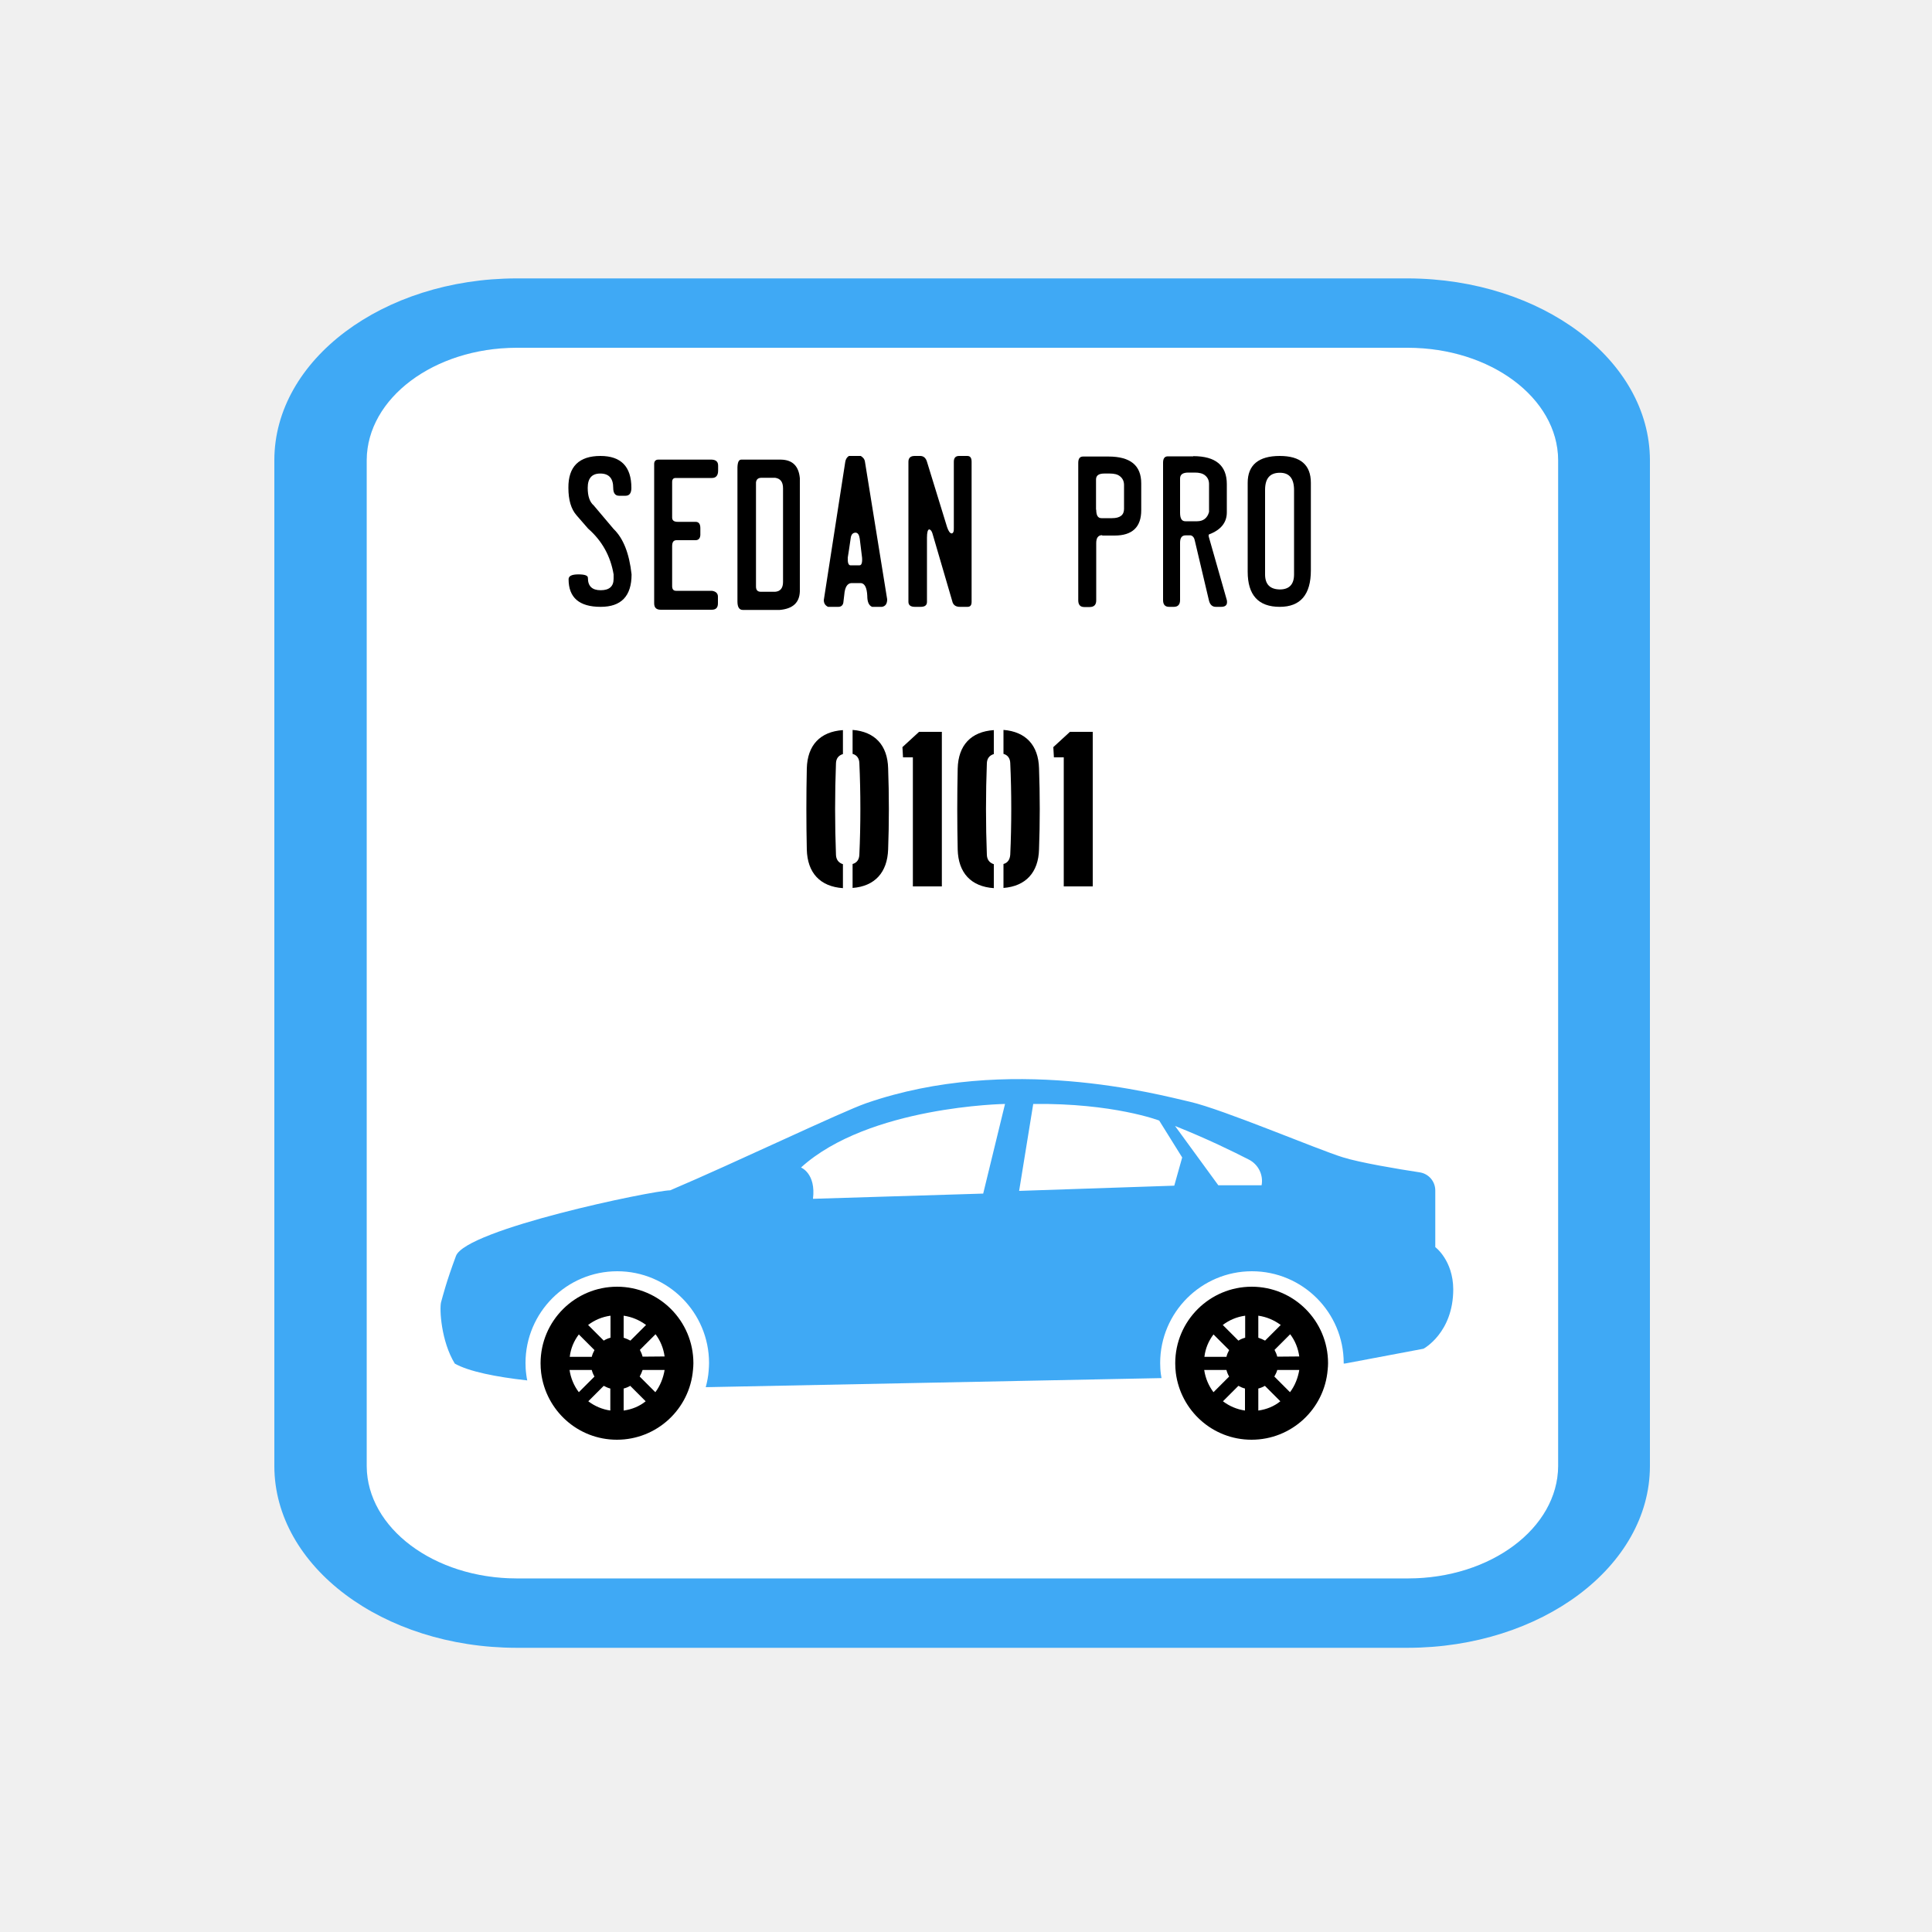
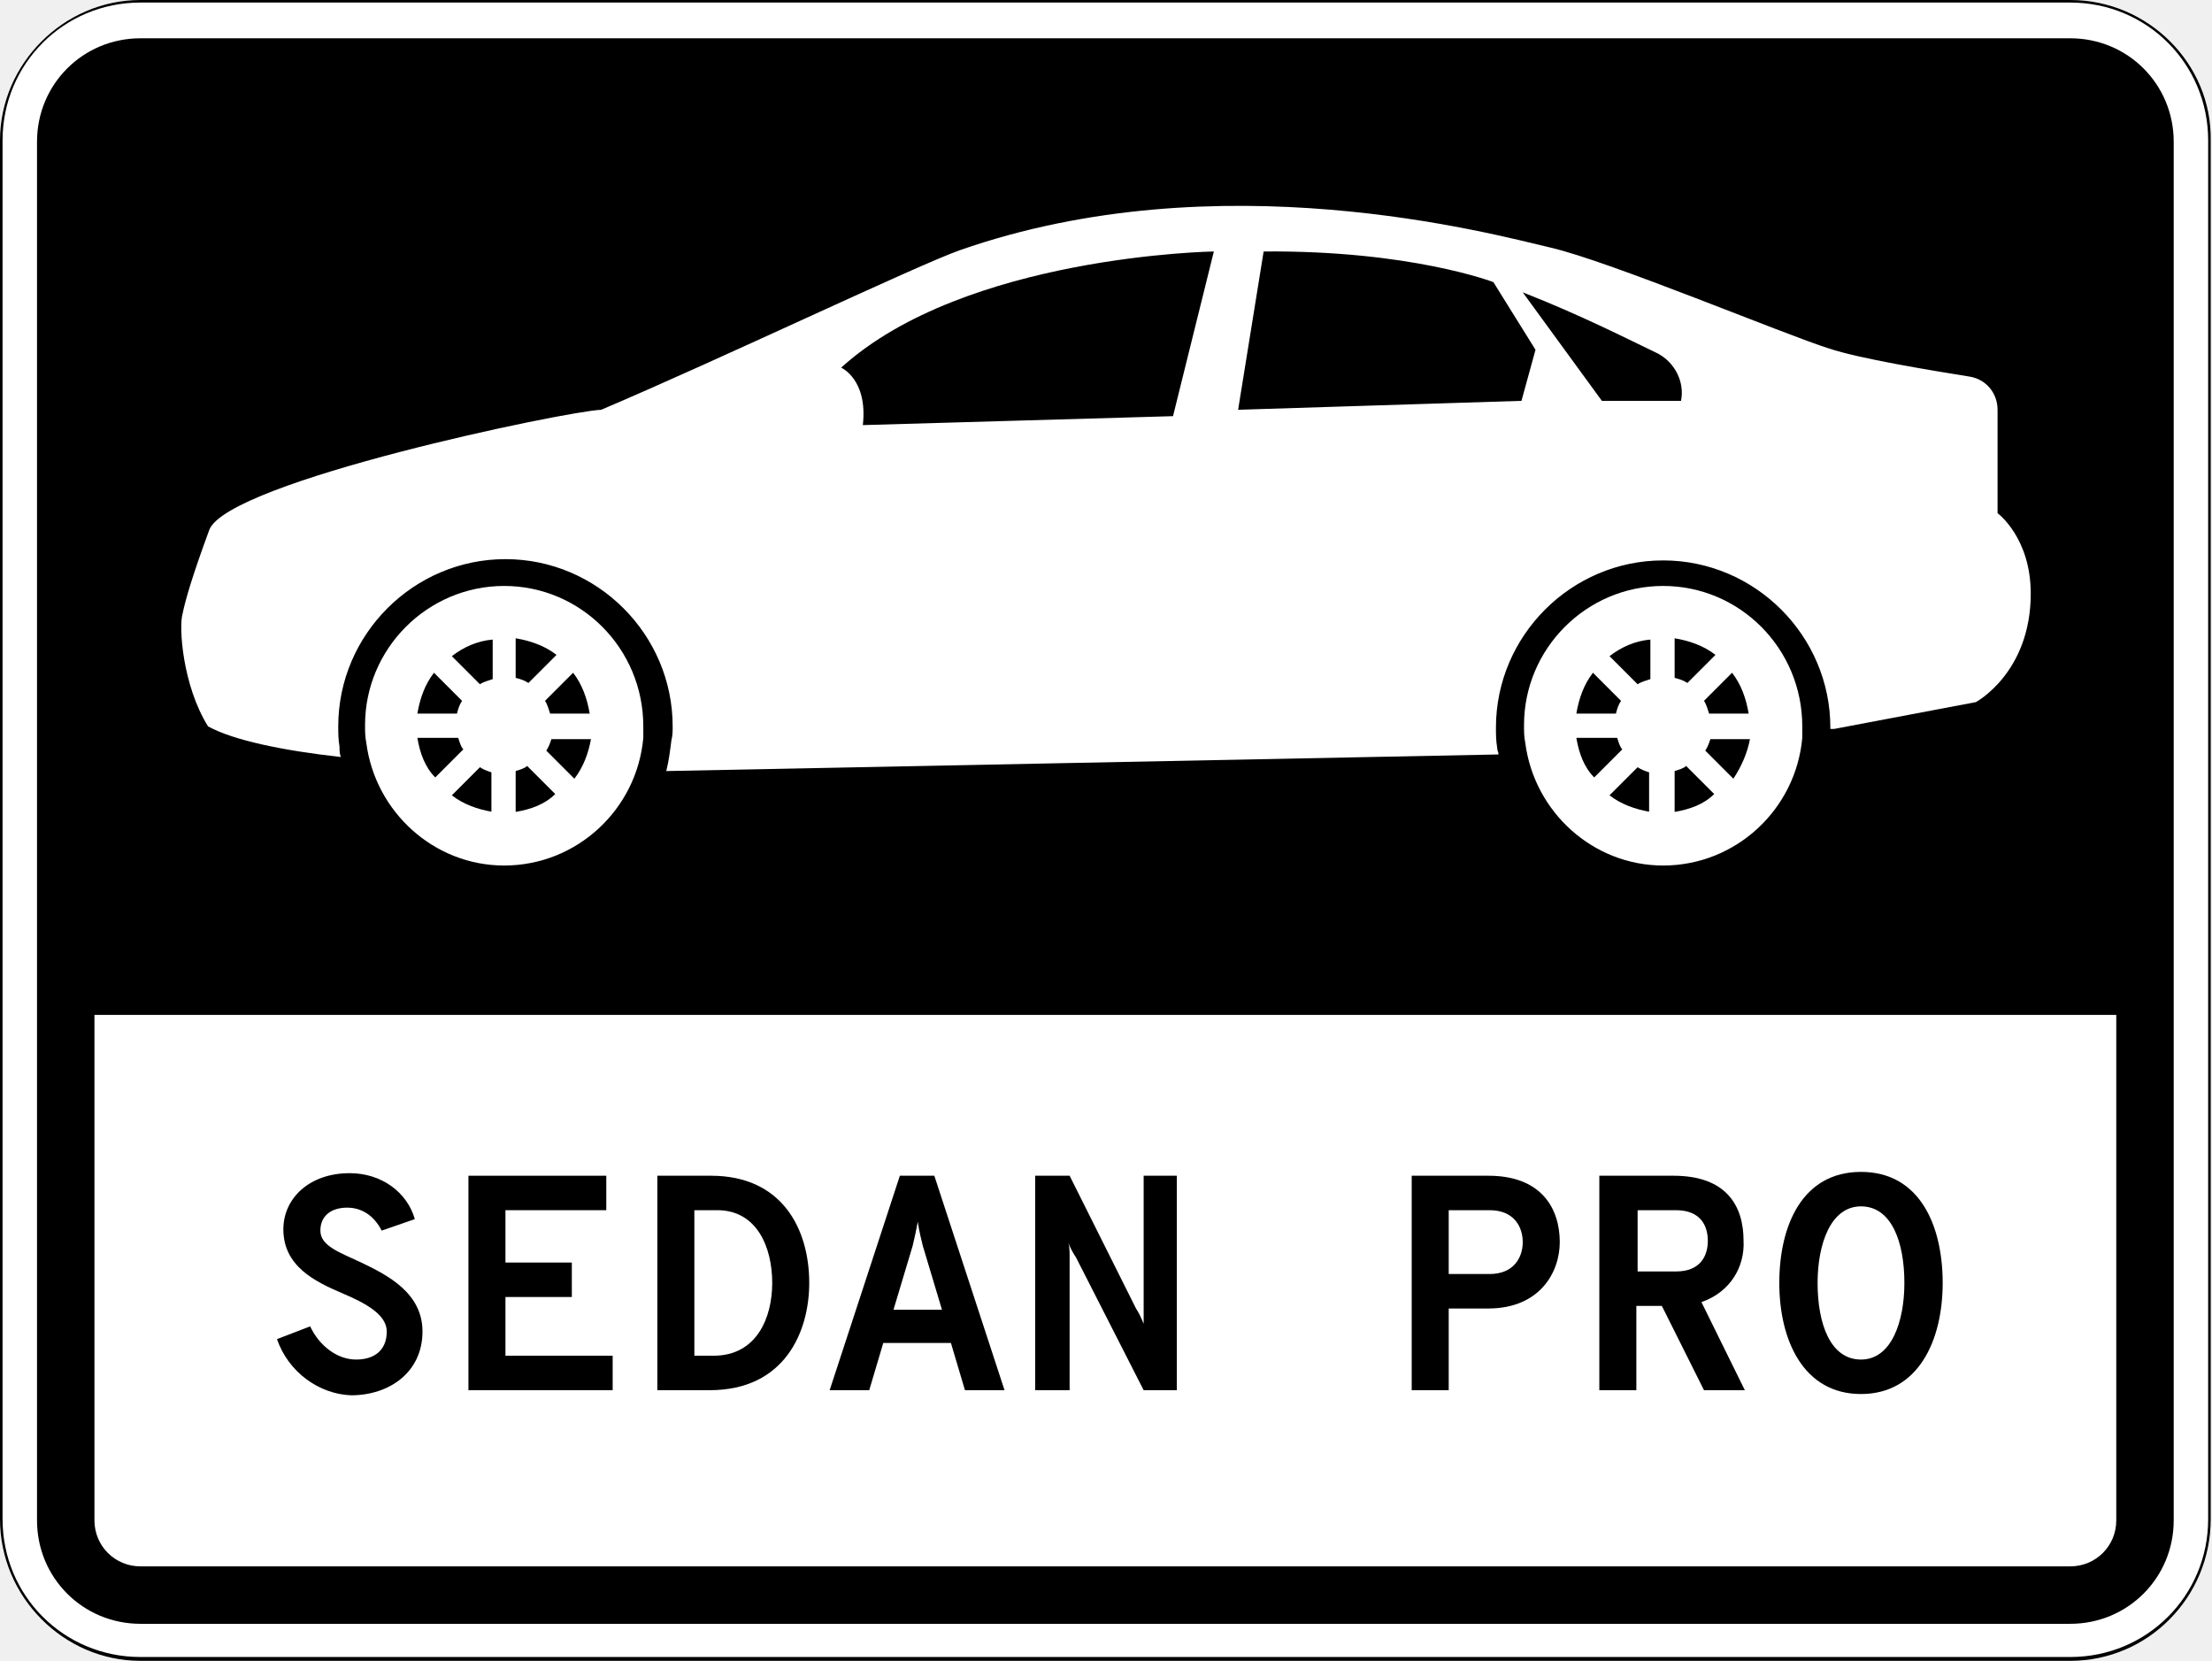
- <svg xmlns="http://www.w3.org/2000/svg" version="1.1" id="Layer_1" x="0px" y="0px" viewBox="0 0 1000 1000" style="enable-background:new 0 0 1000 1000;" xml:space="preserve">
+ <svg xmlns="http://www.w3.org/2000/svg" version="1.1" id="For_Sheets" x="0px" y="0px" viewBox="-412 435.9 173.3 130.1" style="enable-background:new -412 435.9 173.3 130.1;" xml:space="preserve">
  <style type="text/css">
	.st0{fill:#FFFFFF;}
- 	.st1{fill:#3FA9F5;}
</style>
-   <g id="XMLID_5_">
-     <path id="XMLID_19_" class="st0" d="M728.7,180H267.3c-42.7,0.1-77.3,26.1-77.5,58.1v520.8c0.2,32,34.8,58,77.5,58.1H729   c42.7-0.1,77.3-26.1,77.5-58.1V238.1C806.4,205.9,771.5,180,728.7,180z" />
-     <path id="XMLID_16_" class="st1" d="M267.3,144.1H729c69,0.3,124.8,42.2,125,94v520.8c-0.1,51.9-56.2,93.9-125.3,94H267.3   c-69.2-0.1-125.2-42.1-125.3-94V238.1C142.1,186.2,198.2,144.2,267.3,144.1z M729,180H267.3c-42.7,0.1-77.3,26.1-77.5,58.1v520.8   c0.2,32,34.8,58,77.5,58.1H729c42.7-0.1,77.3-26.1,77.5-58.1V238.1c-0.2-32.1-35-58.1-77.9-58.1H729z" />
-     <g id="XMLID_11_">
-       <path id="XMLID_49_" d="M310.8,236c10.6,0,16,5.5,16,16.5c0,2.7-1,4.1-3,4.1h-3.4c-2,0-3-1.4-3-4.1c0-4.9-2.2-7.4-6.7-7.4    c-4.4,0-6.5,2.5-6.5,7.4c0,4.3,1,7.3,3.1,9.1l10.3,12.2c5,4.8,8.1,12.6,9.3,23.5c0,11.2-5.3,16.8-16,16.8    c-11.1,0-16.6-4.8-16.6-14.3c0-1.7,1.7-2.5,5.1-2.5c3.3,0,5,0.6,4.9,1.9c0,4.2,2.2,6.3,6.6,6.3c4.5,0,6.7-2,6.7-5.9l0-2.3    c-1.6-9.5-6-17.4-13.2-23.7l-6-6.9c-2.8-3.2-4.2-7.9-4.2-14.2C294.1,241.5,299.7,236,310.8,236z" />
-       <path id="XMLID_51_" d="M340.7,237.9h27.7c2.2,0.1,3.3,1.1,3.3,3.1v2.6c0,2.5-1.1,3.8-3.2,3.8h-18.8c-1.2,0-1.8,0.7-1.8,2.1    l0,18.4c0,1.5,1,2.2,2.9,2.2h9.2c1.7,0,2.5,1.1,2.5,3.3v3.5c-0.1,1.8-1,2.7-2.5,2.7h-9.8c-1.6,0-2.3,1-2.3,3.1v20.7    c0,1.6,0.7,2.4,2,2.4h18.6c2.1,0.3,3.2,1.4,3.1,3.3v3.2c0,2.2-1,3.3-3.2,3.3H342c-2.3,0-3.4-1.1-3.4-3.3v-71.9    C338.5,238.8,339.3,237.9,340.7,237.9z" />
-       <path id="XMLID_53_" d="M383.7,237.9h20.5c6,0.1,9.2,3.3,9.8,9.6v58.6c-0.2,5.9-3.7,9-10.4,9.6h-19.1c-1.9,0-2.8-1.5-2.8-4.4    v-69.4C381.8,239.2,382.4,237.9,383.7,237.9z M391.3,249.7v53.9c0,1.8,0.8,2.7,2.5,2.7h7.4c2.7-0.2,4.1-1.9,4.1-5.1v-48.4    c0-3.3-1.3-5.1-4.1-5.5h-7C392.4,247.3,391.5,248.1,391.3,249.7z" />
-       <path id="XMLID_56_" d="M439.4,236h6.1c1.2,0.7,2,1.6,2.2,3l11.5,71.2c0,2.3-0.9,3.6-2.7,3.9h-5.1c-1.7-0.7-2.5-2.6-2.5-5.7    c-0.2-4.2-1.3-6.4-3.3-6.6l-4.9,0c-2.1,0.1-3.4,2.1-3.7,6l-0.5,4.2c-0.3,1.4-1.2,2.1-2.6,2.1h-5.3c-1.5-0.7-2.2-1.9-2.2-3.5    l11.1-71.5C437.7,237.7,438.4,236.6,439.4,236z M439.4,284.8l-0.6,3.8c-0.1,2.5,0.3,3.9,1.3,4h4.7c1.1,0.1,1.6-1.3,1.4-4l-1.2-9.8    c-0.3-1.9-0.9-3-2.1-3.1c-1.5,0-2.4,1-2.6,3L439.4,284.8z" />
-       <path id="XMLID_59_" d="M476.3,236c1.7,0,2.9,1,3.5,3l10.4,33.8c0.7,2.1,1.5,3.2,2.3,3.3c0.8,0,1.3-0.9,1.2-2.8V239    c0-2,0.9-3,2.7-3h4.3c1.5,0,2.2,1,2.2,3v72.5c0,1.8-0.7,2.6-2.1,2.6h-4c-1.8,0-3.1-0.7-3.7-2.2l-10.5-35.9c-0.4-1.2-0.9-1.8-1.6-2    c-0.8,0.1-1.2,1.5-1.2,4.3v33.2c0,1.8-1.1,2.6-3.3,2.6h-3c-2.2,0-3.3-0.9-3.3-2.6V239c0-2,1.1-3,3.2-3H476.3z" />
-       <path id="XMLID_61_" d="M570.5,277c-2.1,0-3.1,1.4-3.1,4.1v29.7c0,2.2-1.1,3.4-3.4,3.4h-2.8c-2.1,0-3.1-1.2-3.1-3.5v-71.1    c0-2.2,0.8-3.3,2.5-3.3h13.1c11.4,0,17,4.6,17,13.9v13.9c0,8.7-4.6,13.1-13.8,13.1H570.5z M567.4,263.8c0,3,0.9,4.4,2.7,4.4h5.5    c4.1,0,6.2-1.6,6.2-4.8v-12.3c0-2-0.7-3.4-2-4.5s-3.1-1.5-5.4-1.5h-2.8c-2.9,0-4.3,1-4.3,3.1V263.8z" />
-       <path id="XMLID_64_" d="M617.6,236.1c11.6,0,17.4,4.8,17.4,14.5v14.6c0,5.3-3.1,9.1-9.2,11.4c-0.3,0.2-0.3,0.7,0,1.7l9.2,32.3    c0.1,0.4,0.1,0.7,0.1,1.1c0,1.6-1,2.4-3.1,2.4h-2.7c-1.9,0-3.1-1.2-3.6-3.5l-7.2-30.5c-0.3-1.7-1-2.7-2.2-3h-2.6    c-2,0-2.9,1.3-2.9,3.8v29.7c0,2.3-1.1,3.5-3.2,3.5h-2.5c-2.1,0-3.1-1.2-3.1-3.5v-71.1c0-2.2,0.8-3.3,2.5-3.3H617.6z M610.8,265.4    c0,3,0.9,4.4,2.7,4.4h6.1c3.2,0,5.3-1.6,6.2-4.8v-14.4c0-2-0.7-3.4-2-4.5s-3.1-1.5-5.4-1.5h-3.3c-2.9,0-4.3,1-4.3,3.1V265.4z" />
-       <path id="XMLID_67_" d="M662.4,236c10.7,0,16.1,4.6,16.1,13.9v45.3c0,12.6-5.4,18.9-16.1,18.9c-11.1,0-16.6-6.1-16.6-18.2v-46    C645.8,240.7,651.4,236,662.4,236z M654.8,253.6v43.7c0,5.1,2.5,7.7,7.6,7.8c4.9,0,7.4-2.6,7.4-7.8v-43.6c0-6-2.4-9-7.3-9    C657.3,244.7,654.8,247.6,654.8,253.6z" />
+   <g>
+     <g>
+       <path class="st0" d="M-400.9,565.9c-6,0-10.9-4.9-10.9-10.9V447c-0.1-6.1,4.8-11,10.9-11h151.2c6,0,10.9,4.9,10.9,10.9v108    c0,6-4.9,10.9-10.9,10.9h-151.2V565.9z" />
+       <path d="M-249.8,436.1c6,0,10.8,4.8,10.8,10.8v108c0,6-4.8,10.8-10.8,10.8H-401c-6,0-10.8-4.8-10.8-10.8v-108    c0-6,4.8-10.8,10.8-10.8H-249.8 M-249.8,435.9H-401c-6,0-11,5-11,11v108c0,6.1,5,11.1,11,11.1h151.2c6.1,0,11-5,11-11.1v-108    C-238.7,440.9-243.7,435.9-249.8,435.9L-249.8,435.9z" />
    </g>
-   </g>
-   <g id="XMLID_6_">
-     <path id="XMLID_7_" d="M417.6,397.8c0.3-12.1,6.9-19.1,18.7-19.9v12.4c-2.3,0.7-3.5,2.3-3.6,4.7c-0.6,15.3-0.6,32.2,0,47.5   c0.1,2.5,1.4,4.1,3.6,4.8v12.4c-11.8-0.8-18.4-7.9-18.7-20C417.3,426.2,417.3,411.3,417.6,397.8z M441.3,447.2   c2.2-0.6,3.4-2.3,3.5-4.8c0.7-15.3,0.7-32.2,0-47.5c-0.1-2.4-1.3-4.1-3.5-4.7v-12.4c11.5,0.9,18.1,7.9,18.4,19.9   c0.5,13.6,0.5,28.5,0,41.9c-0.4,12-6.9,19.1-18.4,20V447.2z" />
-     <path id="XMLID_72_" d="M472.5,392h-5.1l-0.3-5.3l8.6-7.9h11.8v80h-15V392z" />
-     <path id="XMLID_74_" d="M495.7,397.8c0.3-12.1,6.9-19.1,18.7-19.9v12.4c-2.3,0.7-3.5,2.3-3.6,4.7c-0.6,15.3-0.6,32.2,0,47.5   c0.1,2.5,1.4,4.1,3.6,4.8v12.4c-11.8-0.8-18.4-7.9-18.7-20C495.4,426.2,495.4,411.3,495.7,397.8z M519.4,447.2   c2.2-0.6,3.3-2.3,3.5-4.8c0.7-15.3,0.7-32.2,0-47.5c-0.1-2.4-1.3-4.1-3.5-4.7v-12.4c11.5,0.9,18.1,7.9,18.4,19.9   c0.5,13.6,0.5,28.5,0,41.9c-0.3,12-6.9,19.1-18.4,20V447.2z" />
-     <path id="XMLID_77_" d="M550.6,392h-5.1l-0.3-5.3l8.6-7.9h11.8v80h-15V392z" />
-   </g>
-   <g id="XMLID_10_">
-     <g id="XMLID_12_">
-       <path id="XMLID_39_" d="M319.4,666c-21.8,0-39.6,17.7-39.6,39.6c0,1.7,0.1,3.3,0.3,5c2.5,19.5,19,34.6,39.2,34.6    c20.7,0,37.7-15.9,39.4-36.2c0.1-1.1,0.2-2.2,0.2-3.4C358.9,683.7,341.2,666,319.4,666z M299.6,690.7l8.1,8.1    c-0.6,1.1-1.1,2.2-1.4,3.5h-11.4C295.4,697.9,297.1,694,299.6,690.7z M294.8,709.1h11.5c0.3,1.2,0.8,2.4,1.4,3.4l-8.1,8.1    C297.1,717.3,295.4,713.3,294.8,709.1z M316,730.1c-4.3-0.6-8.2-2.3-11.5-4.8l8-8c1.1,0.6,2.2,1.1,3.4,1.4V730.1z M316,692.4    c-1.2,0.3-2.4,0.8-3.5,1.5l-8.1-8.1c3.3-2.5,7.2-4.2,11.6-4.8V692.4z M322.8,681c4.3,0.6,8.2,2.3,11.6,4.8l-8.1,8.1    c-1.1-0.6-2.3-1.1-3.5-1.5L322.8,681L322.8,681z M322.8,730.1v-11.4c1.2-0.3,2.4-0.8,3.4-1.4l8,8    C331,727.9,327.1,729.5,322.8,730.1z M339.2,720.6l-8.1-8.1c0.6-1.1,1.1-2.2,1.5-3.4h11.4C343.3,713.3,341.7,717.3,339.2,720.6z     M332.6,702.2c-0.3-1.2-0.8-2.4-1.4-3.5l8.1-8.1c2.5,3.3,4.1,7.2,4.7,11.5L332.6,702.2L332.6,702.2z" />
-       <path id="XMLID_29_" d="M647.9,666c-21.8,0-39.6,17.7-39.6,39.6c0,1.7,0.1,3.3,0.3,5c2.5,19.5,19,34.6,39.2,34.6    c20.7,0,37.7-15.9,39.4-36.2c0.1-1.1,0.2-2.2,0.2-3.4C687.4,683.7,669.7,666,647.9,666z M628.1,690.7l8.1,8.1    c-0.6,1.1-1.1,2.2-1.4,3.5h-11.4C623.9,697.9,625.6,694,628.1,690.7z M623.3,709.1h11.5c0.3,1.2,0.8,2.4,1.4,3.4l-8.1,8.1    C625.6,717.3,623.9,713.3,623.3,709.1z M644.5,730.1c-4.3-0.6-8.2-2.3-11.5-4.8l8-8c1.1,0.6,2.2,1.1,3.4,1.4V730.1z M644.5,692.4    c-1.2,0.3-2.4,0.8-3.5,1.5l-8.1-8.1c3.3-2.5,7.2-4.2,11.6-4.8V692.4L644.5,692.4z M651.3,681c4.3,0.6,8.2,2.3,11.6,4.8l-8.1,8.1    c-1.1-0.6-2.3-1.1-3.5-1.5V681L651.3,681z M651.3,730.1v-11.4c1.2-0.3,2.4-0.8,3.4-1.4l8,8C659.5,727.9,655.6,729.5,651.3,730.1z     M667.7,720.6l-8.1-8.1c0.6-1.1,1.2-2.2,1.5-3.4h11.4C671.8,713.3,670.2,717.3,667.7,720.6z M661.1,702.2    c-0.3-1.2-0.8-2.4-1.4-3.5l8.1-8.1c2.5,3.3,4.1,7.2,4.7,11.5L661.1,702.2L661.1,702.2z" />
-       <path id="XMLID_13_" class="st1" d="M742.9,645.5v-29.3c0-4.7-3.4-8.7-8.1-9.4c-11.2-1.7-30.9-5-39.8-7.8    c-12.7-3.9-62-24.8-79-28.7c-17.1-3.9-94-24.8-167.6,0.7c-12.5,4.3-68.5,31.1-101.5,45.1c-9.7,0.2-105.8,20.2-110.9,34    c-5.1,13.7-6.7,20.4-7.7,23.9c-0.9,3.5,0,20.2,7.1,31.8c7.3,4.1,21.3,6.9,37.5,8.7c-0.2-1-0.4-2-0.5-3c-0.3-2.1-0.4-4.1-0.4-6    c0-26.2,21.3-47.5,47.5-47.5c26.2,0,47.5,21.3,47.5,47.5c0,1.3-0.1,2.7-0.2,4c-0.2,2.9-0.8,5.8-1.5,8.5c0,0,0.1,0,0.1,0l235.8-4.7    c-0.1-0.6-0.2-1.2-0.3-1.8c-0.3-2.1-0.4-4.1-0.4-6c0-26.2,21.3-47.5,47.5-47.5c26.2,0,47.5,21.3,47.5,47.5c0,0.1,0,0.2,0,0.3    l1-0.1l40.3-7.6c0,0,15.4-8.2,15.4-30.8C752.1,652.3,742.9,645.5,742.9,645.5z M508.9,617.8l-88.1,2.7c1.6-13.2-6.2-16.2-6.2-16.2    c35-31.8,105.6-32.9,105.6-32.9L508.9,617.8z M607.8,613.7l-80.3,2.7l7.3-45c41.5-0.5,65.2,8.6,65.2,8.6l11.9,19.1L607.8,613.7z     M653,613.5h-22.4l-22.4-30.7c16.8,6.7,30.2,13.3,38.2,17.4C651.3,602.7,654,608.1,653,613.5z" />
+     <path d="M-249.8,438.9H-401c-4.5,0-8.1,3.6-8.1,8.1v108c0,4.5,3.6,8.1,8.1,8.1h151.2c4.5,0,8.1-3.6,8.1-8.1V447   C-241.7,442.5-245.3,438.9-249.8,438.9z M-246.2,555c0,2-1.6,3.6-3.6,3.6H-401c-2,0-3.6-1.6-3.6-3.6v-39.6h158.4L-246.2,555   L-246.2,555z" />
+     <g>
+       <g>
+         <g>
+           <path class="st0" d="M-372.5,481.8c-6,0-10.9,4.9-10.9,10.9c0,0.5,0,0.9,0.1,1.4c0.7,5.4,5.3,9.6,10.8,9.6      c5.7,0,10.4-4.4,10.9-10c0-0.3,0-0.6,0-0.9C-361.6,486.7-366.5,481.8-372.5,481.8z M-378,488.6l2.2,2.2c-0.2,0.3-0.3,0.6-0.4,1      h-3.1C-379.1,490.6-378.7,489.5-378,488.6z M-379.3,493.7h3.2c0.1,0.3,0.2,0.7,0.4,0.9l-2.2,2.2      C-378.7,496-379.1,494.9-379.3,493.7z M-373.4,499.5c-1.2-0.2-2.3-0.6-3.2-1.3l2.2-2.2c0.3,0.2,0.6,0.3,0.9,0.4V499.5z       M-373.4,489.1c-0.3,0.1-0.7,0.2-1,0.4l-2.2-2.2c0.9-0.7,2-1.2,3.2-1.3V489.1z M-371.6,485.9c1.2,0.2,2.3,0.6,3.2,1.3l-2.2,2.2      c-0.3-0.2-0.6-0.3-1-0.4L-371.6,485.9L-371.6,485.9z M-371.6,499.5v-3.2c0.3-0.1,0.7-0.2,0.9-0.4l2.2,2.2      C-369.3,498.9-370.4,499.3-371.6,499.5z M-367,496.9l-2.2-2.2c0.2-0.3,0.3-0.6,0.4-0.9h3.1C-365.9,494.9-366.3,496-367,496.9z       M-368.9,491.8c-0.1-0.3-0.2-0.7-0.4-1l2.2-2.2c0.7,0.9,1.1,2,1.3,3.2L-368.9,491.8L-368.9,491.8z" />
+           <path class="st0" d="M-281.7,481.8c-6,0-10.9,4.9-10.9,10.9c0,0.5,0,0.9,0.1,1.4c0.7,5.4,5.3,9.6,10.8,9.6      c5.7,0,10.4-4.4,10.9-10c0-0.3,0-0.6,0-0.9C-270.8,486.7-275.7,481.8-281.7,481.8z M-287.2,488.6l2.2,2.2      c-0.2,0.3-0.3,0.6-0.4,1h-3.1C-288.3,490.6-287.9,489.5-287.2,488.6z M-288.5,493.7h3.2c0.1,0.3,0.2,0.7,0.4,0.9l-2.2,2.2      C-287.9,496-288.3,494.9-288.5,493.7z M-282.7,499.5c-1.2-0.2-2.3-0.6-3.2-1.3l2.2-2.2c0.3,0.2,0.6,0.3,0.9,0.4V499.5z       M-282.7,489.1c-0.3,0.1-0.7,0.2-1,0.4l-2.2-2.2c0.9-0.7,2-1.2,3.2-1.3L-282.7,489.1L-282.7,489.1z M-280.8,485.9      c1.2,0.2,2.3,0.6,3.2,1.3l-2.2,2.2c-0.3-0.2-0.6-0.3-1-0.4L-280.8,485.9L-280.8,485.9z M-280.8,499.5v-3.2      c0.3-0.1,0.7-0.2,0.9-0.4l2.2,2.2C-278.5,498.9-279.6,499.3-280.8,499.5z M-276.2,496.9l-2.2-2.2c0.2-0.3,0.3-0.6,0.4-0.9h3.1      C-275.1,494.9-275.6,496-276.2,496.9z M-278.1,491.8c-0.1-0.3-0.2-0.7-0.4-1l2.2-2.2c0.7,0.9,1.1,2,1.3,3.2L-278.1,491.8      L-278.1,491.8z" />
+           <path class="st0" d="M-255.5,476.1V468c0-1.3-0.9-2.4-2.2-2.6c-3.1-0.5-8.6-1.4-11-2.2c-3.5-1.1-17.1-6.8-21.8-7.9      c-4.7-1.1-26-6.9-46.3,0.2c-3.4,1.2-18.9,8.6-28.1,12.5c-2.7,0.1-29.2,5.6-30.7,9.4c-1.4,3.8-1.9,5.6-2.1,6.6      c-0.3,1,0,5.6,2,8.8c2,1.1,5.9,1.9,10.4,2.4c-0.1-0.3-0.1-0.5-0.1-0.8c-0.1-0.6-0.1-1.1-0.1-1.6c0-7.2,5.9-13.1,13.1-13.1      c7.2,0,13.1,5.9,13.1,13.1c0,0.4,0,0.7-0.1,1.1c-0.1,0.8-0.2,1.6-0.4,2.4c0,0,0,0,0,0l65.2-1.3c0-0.2-0.1-0.3-0.1-0.5      c-0.1-0.6-0.1-1.1-0.1-1.6c0-7.2,5.9-13.1,13.1-13.1c7.2,0,13.1,5.9,13.1,13.1c0,0,0,0.1,0,0.1l0.3,0l11.1-2.1      c0,0,4.3-2.3,4.3-8.5C-252.9,478-255.5,476.1-255.5,476.1z M-320.1,468.5l-24.3,0.7c0.4-3.6-1.7-4.5-1.7-4.5      c9.7-8.8,29.2-9.1,29.2-9.1L-320.1,468.5z M-292.8,467.3l-22.2,0.7l2-12.4c11.5-0.1,18,2.4,18,2.4l3.3,5.3L-292.8,467.3z       M-280.3,467.3h-6.2l-6.2-8.5c4.6,1.8,8.3,3.7,10.6,4.8C-280.8,464.3-280,465.8-280.3,467.3z" />
+         </g>
+       </g>
+     </g>
+     <g>
+       <path d="M-390.3,540.8l2.6-1c0.7,1.5,2.1,2.6,3.6,2.6c1.4,0,2.4-0.7,2.4-2.2c0-1.3-1.6-2.2-3.5-3c-2.1-0.9-4.6-2.1-4.6-5    c0-2.4,2-4.4,5.2-4.4c2.5,0,4.5,1.5,5.1,3.6l-2.6,0.9c-0.5-1-1.4-1.8-2.7-1.8c-1.2,0-2.1,0.6-2.1,1.8c0,1.2,1.5,1.7,3.2,2.5    c2.1,1,4.8,2.4,4.8,5.4c0,3.2-2.6,5-5.6,5C-387,545.1-389.4,543.4-390.3,540.8z" />
+       <path d="M-375.3,528h10.8v2.7h-7.9v4.1h5.2v2.7h-5.2v4.6h8.4v2.7h-11.3V528z" />
+       <path d="M-360.5,528h4.2c5.6,0,7.7,4.2,7.7,8.4c0,3.8-1.9,8.4-7.8,8.4h-4.1V528z M-356.1,542.1c3.4,0,4.6-3,4.6-5.7    c0-2.8-1.2-5.7-4.3-5.7h-1.8v11.4H-356.1z" />
+       <path d="M-337.5,541.1h-5.3l-1.1,3.7h-3.1l5.5-16.8h2.7l5.5,16.8h-3.1L-337.5,541.1z M-338.2,538.5l-1.5-5    c-0.1-0.4-0.3-1.2-0.4-1.9c-0.1,0.6-0.3,1.5-0.4,1.9l-1.5,5H-338.2z" />
+       <path d="M-330.9,528h2.7l5.2,10.4c0.2,0.3,0.4,0.7,0.6,1.2c0-0.5,0-0.9,0-1.2V528h2.6v16.8h-2.6l-5.3-10.4    c-0.2-0.3-0.5-0.8-0.6-1.2c0.1,0.4,0.1,0.8,0.1,1.2v10.4h-2.7V528z" />
+       <path d="M-301.3,528h5.9c4.2,0,5.6,2.6,5.6,5.2c0,2.4-1.6,5.2-5.6,5.2h-3.1v6.4h-2.9V528z M-295.3,535.7c1.9,0,2.6-1.3,2.6-2.5    c0-1.1-0.6-2.5-2.6-2.5h-3.2v5H-295.3z" />
+       <path d="M-278.7,537.9l3.4,6.9h-3.2l-3.3-6.6h-2v6.6h-2.9V528h5.8c4.2,0,5.5,2.4,5.5,5.1C-275.3,535.1-276.4,537.1-278.7,537.9z     M-283.7,535.5h3c1.9,0,2.5-1.2,2.5-2.4c0-1.1-0.5-2.4-2.5-2.4h-3V535.5z" />
+       <path d="M-272.6,536.4c0-4.5,1.8-8.7,6.4-8.7s6.4,4.2,6.4,8.7c0,4.5-1.9,8.7-6.4,8.7S-272.6,540.9-272.6,536.4z M-262.8,536.4    c0-3.2-1-6-3.4-6s-3.4,3-3.4,6c0,3.2,1,6,3.4,6C-263.8,542.4-262.8,539.4-262.8,536.4z" />
    </g>
  </g>
</svg>
